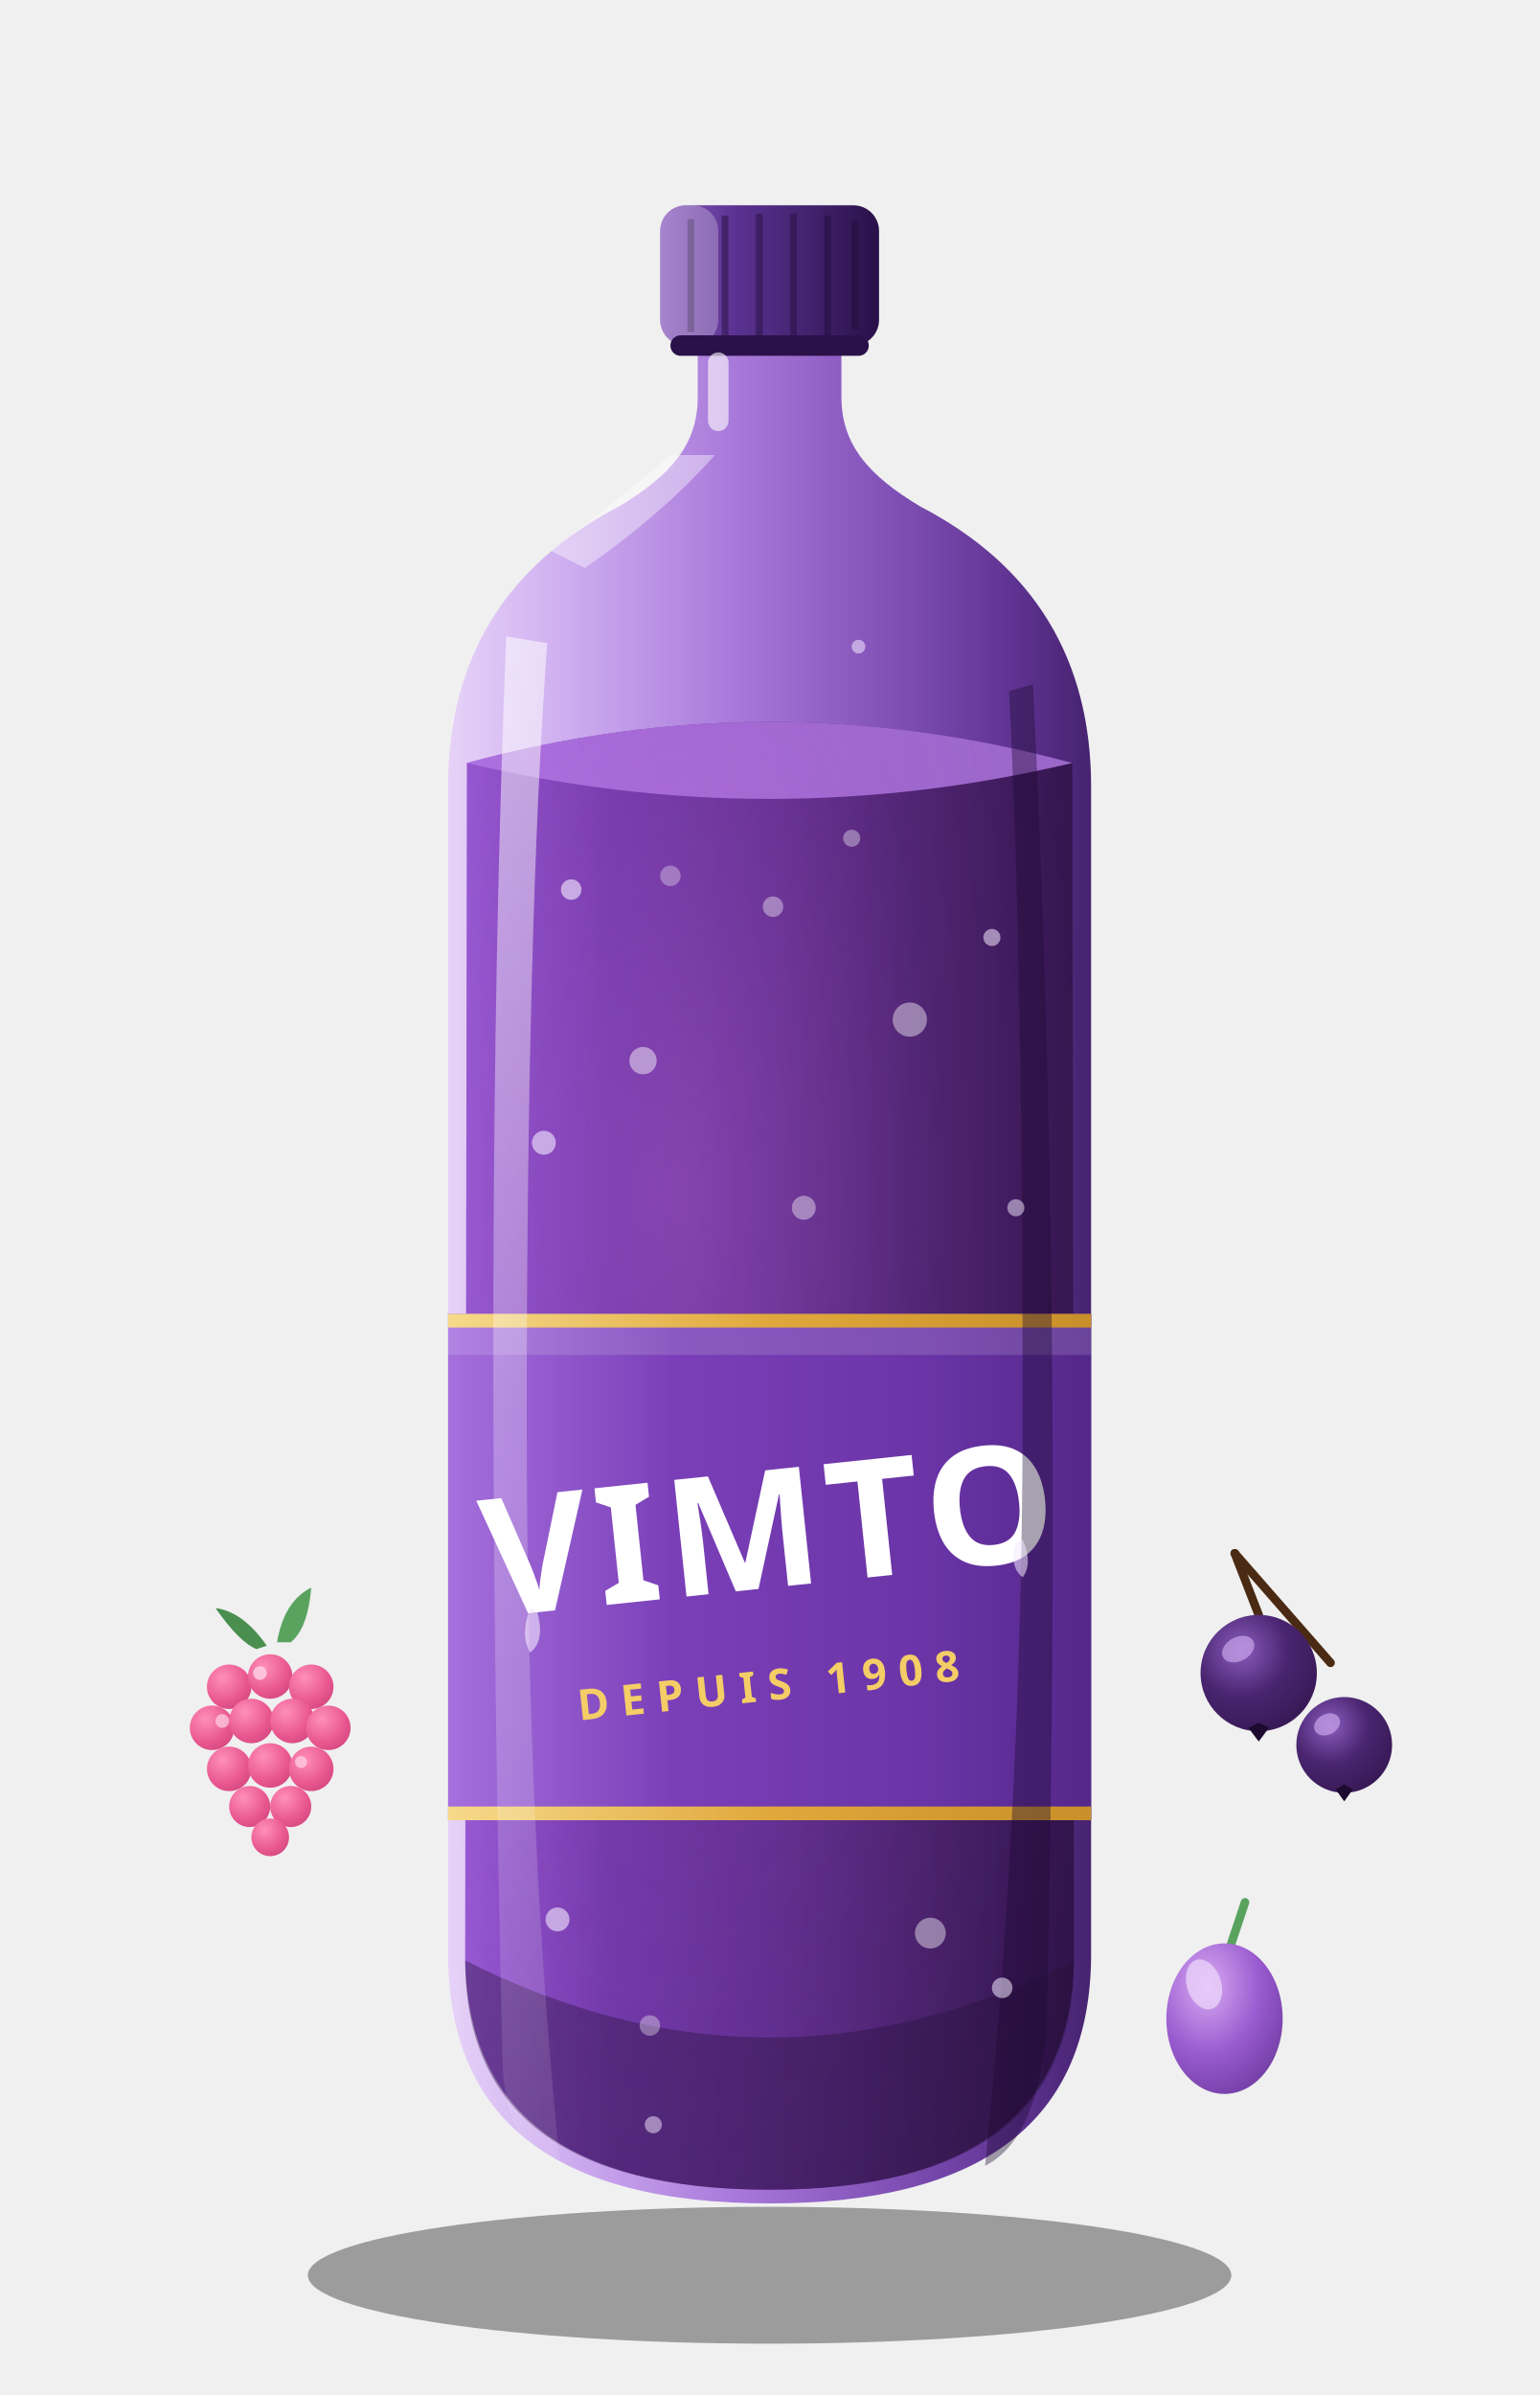
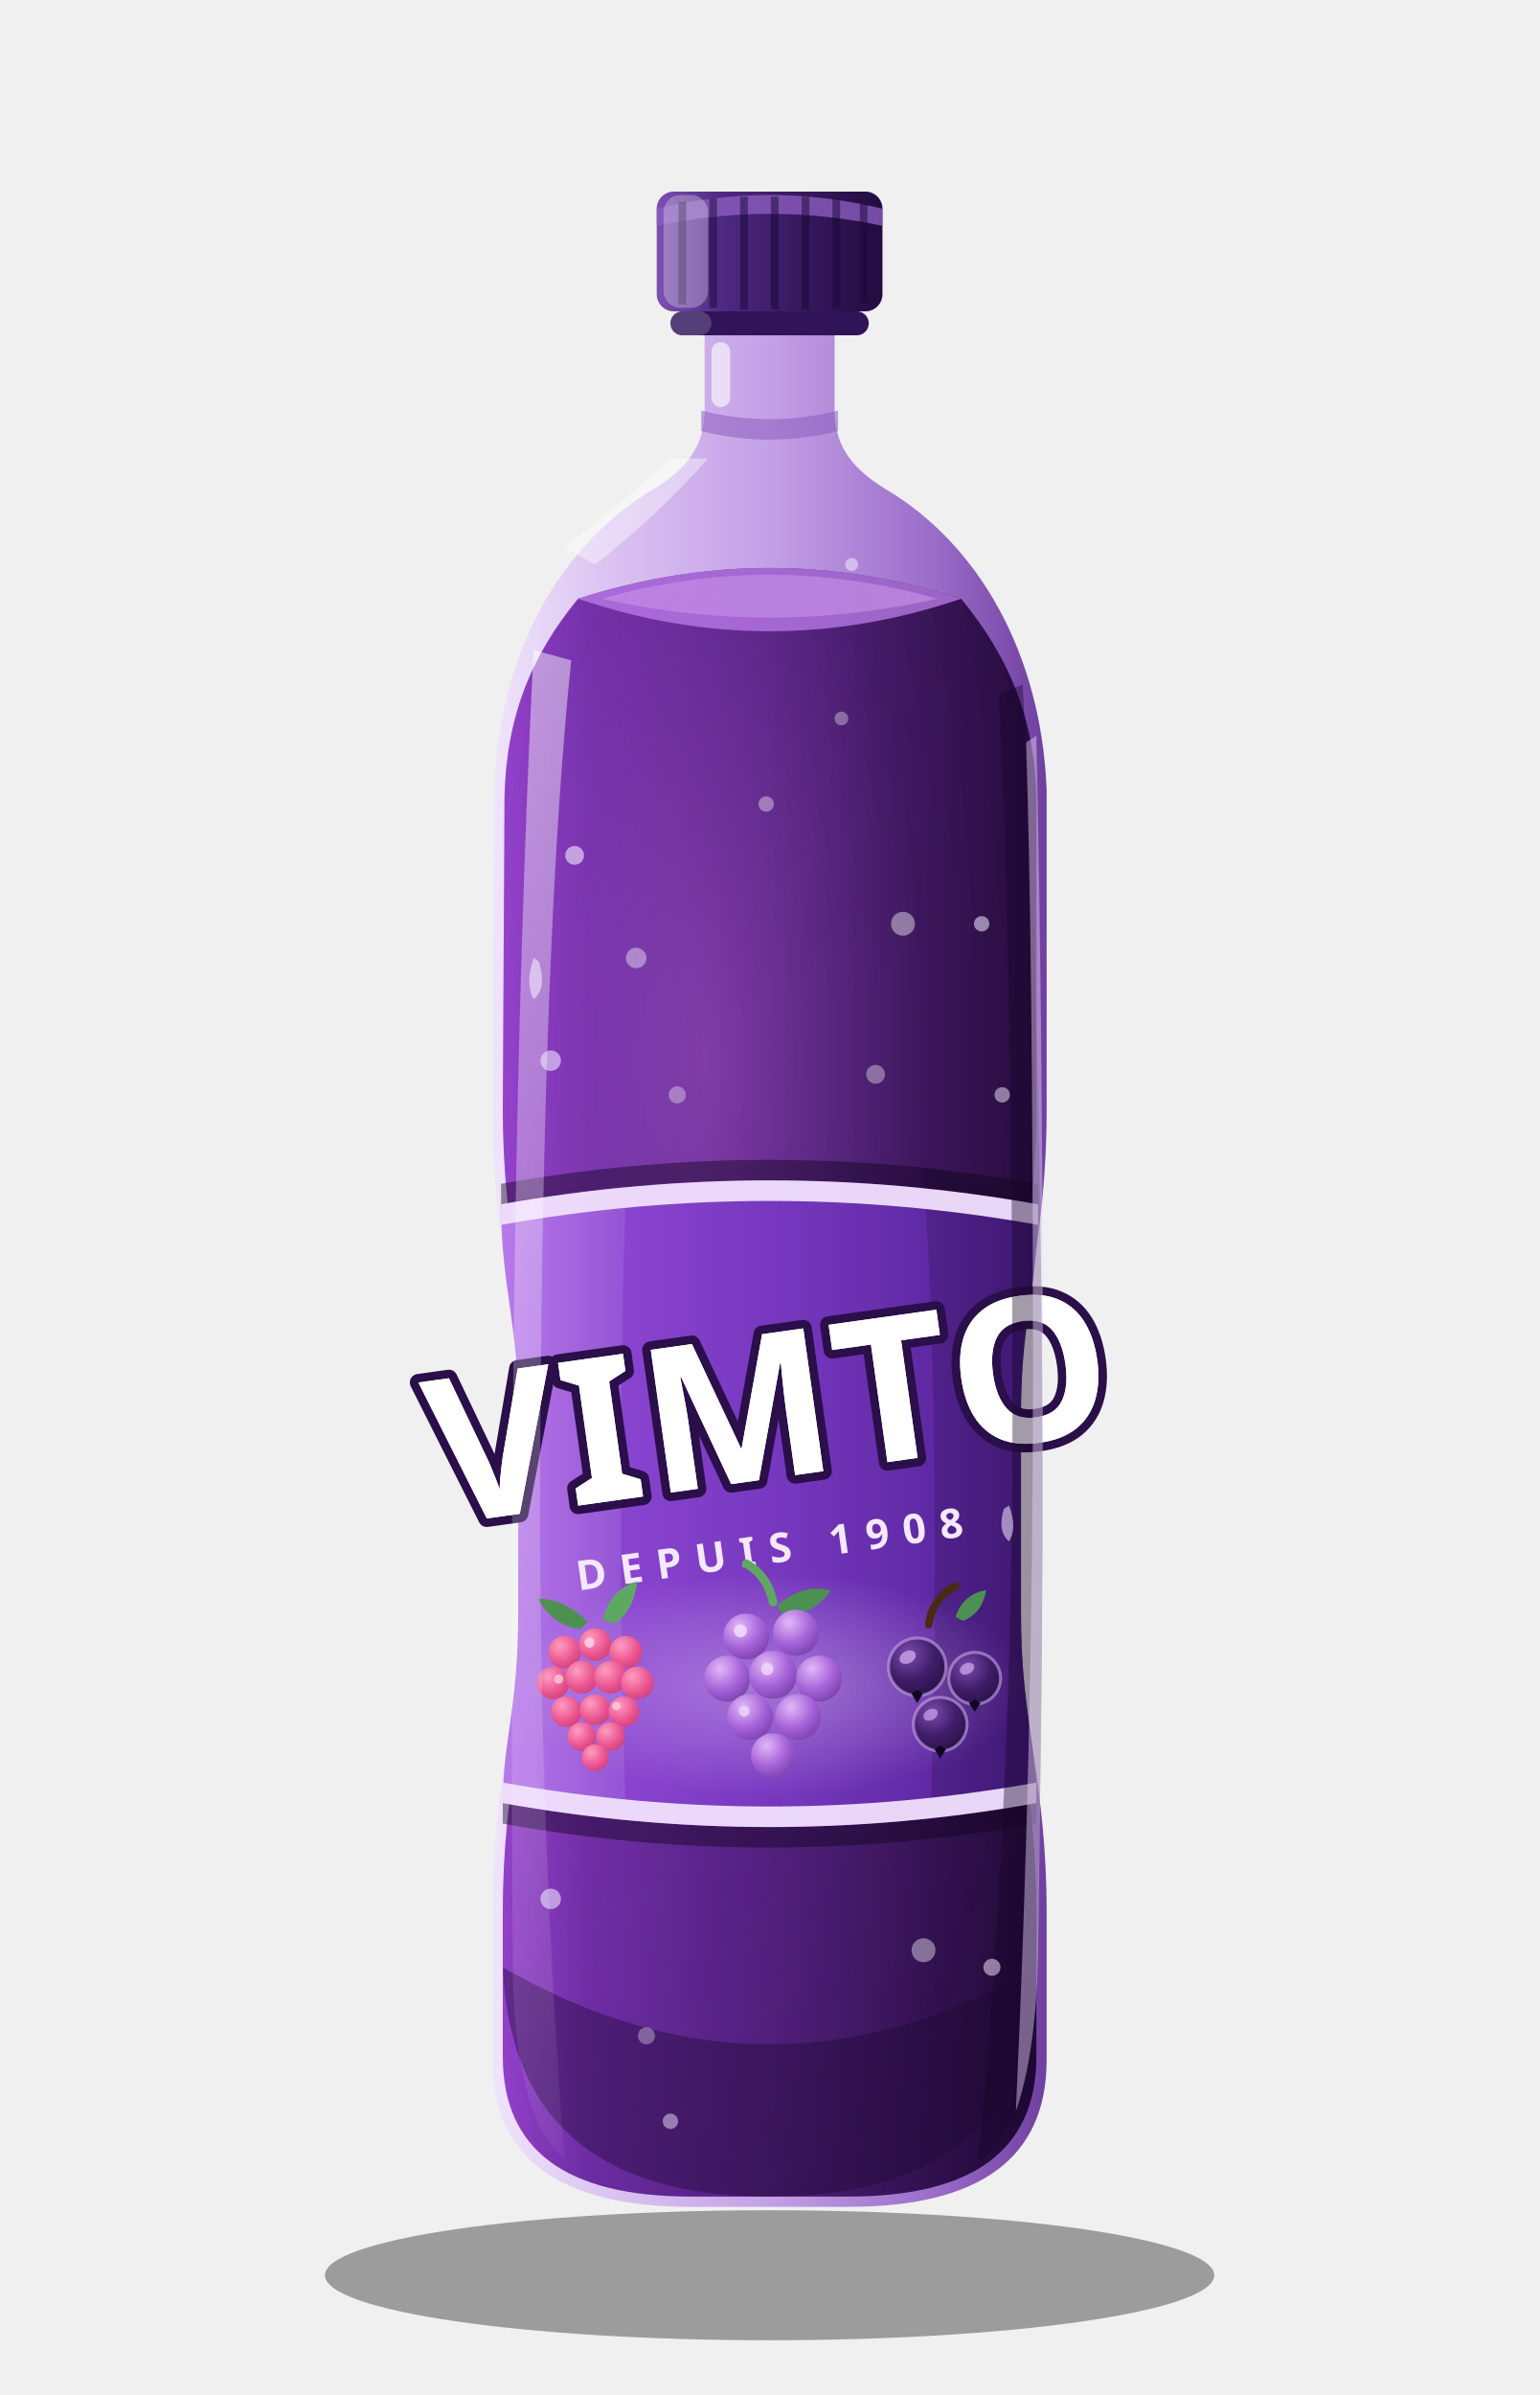
<svg xmlns="http://www.w3.org/2000/svg" viewBox="0 0 900 1400" width="900" height="1400">
  <defs>
-     <linearGradient id="vimt-glass" x1="0" y1="0" x2="1" y2="0">
-       <stop offset="0" stop-color="#e6d2f8" />
-       <stop offset=".18" stop-color="#cfaef0" />
-       <stop offset=".45" stop-color="#a878da" />
-       <stop offset=".68" stop-color="#8352b8" />
-       <stop offset=".88" stop-color="#5f3392" />
-       <stop offset="1" stop-color="#472370" />
+     <linearGradient id="vimt-pet" x1="0" y1="0" x2="1" y2="0">
+       <stop offset="0" stop-color="#f0e4fb" />
+       <stop offset=".2" stop-color="#dcc4f2" />
+       <stop offset=".5" stop-color="#c3a0e6" />
+       <stop offset=".8" stop-color="#9a6cc8" />
+       <stop offset="1" stop-color="#6f3fa0" />
    </linearGradient>
    <linearGradient id="vimt-liquid" x1="0" y1="0" x2="1" y2="0">
-       <stop offset="0" stop-color="#9455d2" />
-       <stop offset=".24" stop-color="#6d34a6" />
-       <stop offset=".5" stop-color="#5c2a8a" />
-       <stop offset=".78" stop-color="#421d62" />
-       <stop offset="1" stop-color="#2e1247" />
+       <stop offset="0" stop-color="#8f3cc8" />
+       <stop offset=".16" stop-color="#68289e" />
+       <stop offset=".42" stop-color="#4e1c7c" />
+       <stop offset=".62" stop-color="#3c1462" />
+       <stop offset=".82" stop-color="#2a0c44" />
+       <stop offset="1" stop-color="#1c0630" />
    </linearGradient>
-     <radialGradient id="vimt-glow" cx=".36" cy=".32" r=".85">
-       <stop offset="0" stop-color="#c46ad8" stop-opacity=".32" />
-       <stop offset=".5" stop-color="#9a4fc0" stop-opacity=".12" />
-       <stop offset="1" stop-color="#9a4fc0" stop-opacity="0" />
+     <radialGradient id="vimt-glow" cx=".38" cy=".3" r=".9">
+       <stop offset="0" stop-color="#d073e8" stop-opacity=".35" />
+       <stop offset=".45" stop-color="#a24fd8" stop-opacity=".12" />
+       <stop offset="1" stop-color="#a24fd8" stop-opacity="0" />
    </radialGradient>
    <linearGradient id="vimt-cap" x1="0" y1="0" x2="1" y2="0">
-       <stop offset="0" stop-color="#8a5cbe" />
-       <stop offset=".35" stop-color="#5a3190" />
-       <stop offset=".7" stop-color="#41216c" />
-       <stop offset="1" stop-color="#2a1149" />
+       <stop offset="0" stop-color="#7c50b0" />
+       <stop offset=".28" stop-color="#4e2a84" />
+       <stop offset=".62" stop-color="#38195f" />
+       <stop offset="1" stop-color="#220c40" />
    </linearGradient>
    <linearGradient id="vimt-label" x1="0" y1="0" x2="1" y2="0">
-       <stop offset="0" stop-color="#a56fdd" />
-       <stop offset=".35" stop-color="#7a3fb8" />
-       <stop offset=".75" stop-color="#6a34a6" />
-       <stop offset="1" stop-color="#54278a" />
+       <stop offset="0" stop-color="#b06ae8" />
+       <stop offset=".22" stop-color="#8a44d0" />
+       <stop offset=".55" stop-color="#7436bc" />
+       <stop offset=".82" stop-color="#5d28a2" />
+       <stop offset="1" stop-color="#471b80" />
    </linearGradient>
-     <linearGradient id="vimt-gold" x1="0" y1="0" x2="1" y2="0">
-       <stop offset="0" stop-color="#f6d98a" />
-       <stop offset=".5" stop-color="#e0a83c" />
-       <stop offset="1" stop-color="#c98f2a" />
+     <radialGradient id="vimt-fruitglow" cx=".5" cy=".5" r=".5">
+       <stop offset="0" stop-color="#f0dcff" stop-opacity=".38" />
+       <stop offset=".7" stop-color="#f0dcff" stop-opacity=".12" />
+       <stop offset="1" stop-color="#f0dcff" stop-opacity="0" />
+     </radialGradient>
+     <linearGradient id="vimt-shine" x1="0" y1="0" x2="0" y2="1">
+       <stop offset="0" stop-color="#ffffff" stop-opacity=".85" />
+       <stop offset=".55" stop-color="#ffffff" stop-opacity=".4" />
+       <stop offset="1" stop-color="#ffffff" stop-opacity=".1" />
    </linearGradient>
-     <linearGradient id="vimt-shine" x1="0" y1="0" x2="0" y2="1">
-       <stop offset="0" stop-color="#ffffff" stop-opacity=".9" />
-       <stop offset=".5" stop-color="#ffffff" stop-opacity=".45" />
-       <stop offset="1" stop-color="#ffffff" stop-opacity=".15" />
-     </linearGradient>
-     <radialGradient id="vimt-berry" cx=".35" cy=".3" r="1">
-       <stop offset="0" stop-color="#8a5cbe" />
-       <stop offset=".4" stop-color="#4a2570" />
-       <stop offset="1" stop-color="#2a1042" />
-     </radialGradient>
    <radialGradient id="vimt-grape" cx=".35" cy=".28" r="1">
-       <stop offset="0" stop-color="#d8aaf2" />
-       <stop offset=".45" stop-color="#9a5cd0" />
-       <stop offset="1" stop-color="#5a2b8a" />
+       <stop offset="0" stop-color="#e2b8f8" />
+       <stop offset=".45" stop-color="#a865da" />
+       <stop offset="1" stop-color="#5e2b90" />
    </radialGradient>
    <radialGradient id="vimt-rasp" cx=".35" cy=".3" r="1">
-       <stop offset="0" stop-color="#ff8fb8" />
-       <stop offset=".55" stop-color="#e8568f" />
-       <stop offset="1" stop-color="#c23a72" />
+       <stop offset="0" stop-color="#ff9dbf" />
+       <stop offset=".5" stop-color="#ea5590" />
+       <stop offset="1" stop-color="#b8306a" />
+     </radialGradient>
+     <radialGradient id="vimt-cassis" cx=".35" cy=".28" r="1">
+       <stop offset="0" stop-color="#7a4aae" />
+       <stop offset=".45" stop-color="#3f1d68" />
+       <stop offset="1" stop-color="#1d0a34" />
    </radialGradient>
  </defs>
-   <ellipse cx="450" cy="1330" rx="270" ry="40" fill="#000" opacity=".35" />
-   <path d="M408 196 L408 232            C408 260 392 278 362 296            Q262 348 262 460            L262 1142            Q262 1288 450 1288            Q638 1288 638 1142            L638 460            Q638 348 538 296            C508 278 492 260 492 232            L492 196 Z" fill="url(#vimt-glass)" />
-   <path d="M273 446 Q450 398 627 446            L628 1142            Q628 1280 450 1280            Q272 1280 272 1142 Z" fill="url(#vimt-liquid)" opacity=".97" />
-   <path d="M273 446 Q450 398 627 446 Q450 488 273 446 Z" fill="#b57de8" opacity=".8" />
-   <path d="M273 446 Q450 398 627 446            L628 1142            Q628 1280 450 1280            Q272 1280 272 1142 Z" fill="url(#vimt-glow)" />
-   <path d="M272 1146 Q272 1280 450 1280 Q628 1280 628 1146 Q450 1236 272 1146 Z" fill="#241038" opacity=".38" />
+   <ellipse cx="450" cy="1330" rx="260" ry="38" fill="#000" opacity=".35" />
+   <path id="vimt-body" d="M412 190 L412 240            C412 262 400 275 382 286            C328 318 291 382 289 462            L288 648            C288 726 303 758 303 822            L303 946            C303 1008 288 1042 288 1118            L288 1204            Q288 1290 404 1290            L496 1290            Q612 1290 612 1204            L612 1118            C612 1042 597 1008 597 946            L597 822            C597 758 612 726 612 648            L612 462            C609 382 572 318 518 286            C500 275 488 262 488 240            L488 190 Z" fill="url(#vimt-pet)" />
+   <path d="M338 350            C310 384 296 420 295 466            L294 648            C294 724 309 758 309 822            L309 946            C309 1006 294 1042 294 1118            L294 1202            Q294 1284 404 1284            L496 1284            Q606 1284 606 1202            L606 1118            C606 1042 591 1006 591 946            L591 822            C591 758 606 724 606 648            L606 466            C605 420 590 384 562 350            Q450 314 338 350 Z" fill="url(#vimt-liquid)" opacity=".98" />
+   <path d="M338 350 Q450 314 562 350 Q450 388 338 350 Z" fill="#c084ee" opacity=".75" />
+   <path d="M352 350 Q450 322 548 350 Q450 372 352 350 Z" fill="#e2b8f8" opacity=".4" />
+   <path d="M338 350 C310 384 296 420 295 466 L294 648 C294 724 309 758 309 822 L309 946            C309 1006 294 1042 294 1118 L294 1202 Q294 1284 404 1284 L496 1284            Q606 1284 606 1202 L606 1118 C606 1042 591 1006 591 946 L591 822            C591 758 606 724 606 648 L606 466 C605 420 590 384 562 350 Q450 314 338 350 Z" fill="url(#vimt-glow)" />
+   <path d="M294 1150 Q300 1284 450 1284 Q600 1284 606 1150 Q450 1240 294 1150 Z" fill="#1c0830" opacity=".4" />
  <g fill="#ffffff">
-     <circle cx="376" cy="620" r="8" opacity=".45" />
-     <circle cx="452" cy="530" r="6" opacity=".38" />
-     <circle cx="532" cy="596" r="10" opacity=".42" />
-     <circle cx="498" cy="490" r="5" opacity=".36" />
-     <circle cx="392" cy="512" r="6" opacity=".32" />
-     <circle cx="470" cy="706" r="7" opacity=".4" />
-     <circle cx="544" cy="1130" r="9" opacity=".42" />
-     <circle cx="380" cy="1184" r="6" opacity=".34" />
+     <circle cx="372" cy="560" r="6" opacity=".4" />
+     <circle cx="448" cy="470" r="4.5" opacity=".38" />
+     <circle cx="528" cy="540" r="7" opacity=".42" />
+     <circle cx="492" cy="420" r="4" opacity=".34" />
+     <circle cx="396" cy="640" r="5" opacity=".34" />
+     <circle cx="512" cy="628" r="5.5" opacity=".36" />
+     <circle cx="540" cy="1140" r="7" opacity=".4" />
+     <circle cx="378" cy="1190" r="5" opacity=".32" />
  </g>
-   <rect x="386" y="120" width="128" height="82" rx="15" fill="url(#vimt-cap)" />
-   <g stroke="#1e0b38" stroke-width="4" opacity=".45">
-     <line x1="404" y1="128" x2="404" y2="194" />
-     <line x1="424" y1="126" x2="424" y2="196" />
-     <line x1="444" y1="125" x2="444" y2="197" />
-     <line x1="464" y1="125" x2="464" y2="197" />
-     <line x1="484" y1="126" x2="484" y2="196" />
-     <line x1="500" y1="129" x2="500" y2="193" />
+   <path d="M398 176 Q450 168 502 176 L502 190 L398 190 Z" fill="#2a1149" />
+   <rect x="384" y="112" width="132" height="70" rx="10" fill="url(#vimt-cap)" />
+   <path d="M384 122 Q450 106 516 122 L516 132 Q450 118 384 132 Z" fill="#8a5cbe" opacity=".8" />
+   <g stroke="#180736" stroke-width="4.5" opacity=".5">
+     <line x1="399" y1="118" x2="399" y2="178" />
+     <line x1="417" y1="116" x2="417" y2="180" />
+     <line x1="435" y1="115" x2="435" y2="181" />
+     <line x1="453" y1="115" x2="453" y2="181" />
+     <line x1="471" y1="115" x2="471" y2="181" />
+     <line x1="489" y1="116" x2="489" y2="180" />
+     <line x1="505" y1="119" x2="505" y2="177" />
  </g>
-   <rect x="386" y="120" width="34" height="82" rx="15" fill="#fff" opacity=".25" />
-   <rect x="392" y="196" width="116" height="12" rx="6" fill="#2a1149" />
+   <rect x="388" y="114" width="26" height="66" rx="10" fill="#fff" opacity=".28" />
+   <rect x="392" y="182" width="116" height="14" rx="7" fill="#31135a" />
+   <rect x="392" y="182" width="24" height="14" rx="7" fill="#fff" opacity=".18" />
+   <path d="M410 240 Q450 250 490 240 L490 252 Q450 262 410 252 Z" fill="#8a5cbe" opacity=".55" />
  <g>
-     <rect x="262" y="768" width="376" height="296" fill="url(#vimt-label)" />
-     <rect x="262" y="768" width="376" height="8" fill="url(#vimt-gold)" />
-     <rect x="262" y="1056" width="376" height="8" fill="url(#vimt-gold)" />
-     <rect x="262" y="776" width="376" height="16" fill="#ffffff" opacity=".14" />
-     <g transform="rotate(-6 450 900)">
-       <text x="450" y="928" text-anchor="middle" font-family="'Space Grotesk',sans-serif" font-size="96" font-weight="700" letter-spacing="4" fill="#ffffff">VIMTO</text>
+     <path d="M293 704 Q450 676 607 704              C607 752 597 772 597 826              L597 944              C597 998 606 1018 606 1054              Q450 1082 294 1054              C294 1018 303 998 303 944              L303 826              C303 772 293 752 293 704 Z" fill="url(#vimt-label)" />
+     <path d="M293 704 Q340 696 366 693 C362 810 362 940 366 1064 Q338 1061 294 1054              C294 1018 303 998 303 944 L303 826 C303 772 293 752 293 704 Z" fill="#ffffff" opacity=".1" />
+     <path d="M540 682 Q580 690 607 704 C607 752 597 772 597 826 L597 944              C597 998 606 1018 606 1054 Q578 1059 544 1063 C548 940 548 808 540 682 Z" fill="#1c0830" opacity=".22" />
+     <path d="M293 692 Q450 664 607 692 L607 704 Q450 676 293 704 Z" fill="#12031f" opacity=".45" />
+     <path d="M294 1054 Q450 1082 606 1054 L606 1066 Q450 1094 294 1066 Z" fill="#12031f" opacity=".45" />
+     <path d="M293 704 Q450 676 607 704 L607 716 Q450 688 293 716 Z" fill="#f0e0fc" opacity=".95" />
+     <path d="M294 1042 Q450 1070 606 1042 L606 1054 Q450 1082 294 1054 Z" fill="#f0e0fc" opacity=".95" />
+     <g transform="rotate(-8 450 826)">
+       <text x="450" y="864" text-anchor="middle" font-family="'Space Grotesk',sans-serif" font-size="118" font-weight="700" letter-spacing="2" fill="#ffffff" stroke="#2a0f4a" stroke-width="10" stroke-linejoin="round" paint-order="stroke">VIMTO</text>
+       <text x="450" y="864" text-anchor="middle" font-family="'Space Grotesk',sans-serif" font-size="118" font-weight="700" letter-spacing="2" fill="#ffffff">VIMTO</text>
    </g>
-     <g transform="rotate(-6 450 992)">
-       <line x1="336" y1="984" x2="396" y2="984" stroke="url(#vimt-gold)" stroke-width="3" />
-       <line x1="504" y1="984" x2="564" y2="984" stroke="url(#vimt-gold)" stroke-width="3" />
-       <text x="450" y="994" text-anchor="middle" font-family="'Space Grotesk',sans-serif" font-size="25" font-weight="600" letter-spacing="7" fill="#f4cd66">DEPUIS 1908</text>
+     <g transform="rotate(-8 450 906)">
+       <text x="450" y="914" text-anchor="middle" font-family="'Space Grotesk',sans-serif" font-size="24" font-weight="600" letter-spacing="8" fill="#f4e8ff">DEPUIS 1908</text>
+     </g>
+     <ellipse cx="450" cy="985" rx="150" ry="66" fill="url(#vimt-fruitglow)" />
+     <g transform="translate(348 986) scale(1.12)">
+       <path d="M-4 -34 q-12 -12 -26 -12 q8 14 22 16 Z" fill="#4d9152" />
+       <path d="M4 -35 q4 -16 18 -20 q-2 16 -12 22 Z" fill="#5fa864" />
+       <circle cx="-16" cy="-18" r="8.5" fill="url(#vimt-rasp)" />
+       <circle cx="0" cy="-22" r="8.5" fill="url(#vimt-rasp)" />
+       <circle cx="16" cy="-18" r="8.5" fill="url(#vimt-rasp)" />
+       <circle cx="-22" cy="-2" r="8.5" fill="url(#vimt-rasp)" />
+       <circle cx="-7" cy="-5" r="8.5" fill="url(#vimt-rasp)" />
+       <circle cx="8" cy="-5" r="8.5" fill="url(#vimt-rasp)" />
+       <circle cx="22" cy="-2" r="8.5" fill="url(#vimt-rasp)" />
+       <circle cx="-15" cy="13" r="8" fill="url(#vimt-rasp)" />
+       <circle cx="0" cy="12" r="8" fill="url(#vimt-rasp)" />
+       <circle cx="15" cy="13" r="8" fill="url(#vimt-rasp)" />
+       <circle cx="-7" cy="26" r="7.5" fill="url(#vimt-rasp)" />
+       <circle cx="8" cy="26" r="7.5" fill="url(#vimt-rasp)" />
+       <circle cx="0" cy="37" r="7" fill="url(#vimt-rasp)" />
+       <circle cx="-3" cy="-23" r="2.6" fill="#ffd6e6" opacity=".85" />
+       <circle cx="-19" cy="-4" r="2.4" fill="#ffd6e6" opacity=".7" />
+       <circle cx="11" cy="10" r="2.2" fill="#ffd6e6" opacity=".7" />
+     </g>
+     <g transform="translate(452 988) scale(1.12)">
+       <path d="M0 -46 q-3 -14 -14 -20" stroke="#5fa864" stroke-width="4.5" fill="none" stroke-linecap="round" />
+       <path d="M2 -44 q14 -12 28 -8 q-8 12 -24 14 Z" fill="#4d9152" />
+       <circle cx="-14" cy="-28" r="12" fill="url(#vimt-grape)" />
+       <circle cx="12" cy="-30" r="12" fill="url(#vimt-grape)" />
+       <circle cx="-24" cy="-6" r="12" fill="url(#vimt-grape)" />
+       <circle cx="0" cy="-8" r="12.5" fill="url(#vimt-grape)" />
+       <circle cx="24" cy="-6" r="12" fill="url(#vimt-grape)" />
+       <circle cx="-12" cy="14" r="12" fill="url(#vimt-grape)" />
+       <circle cx="13" cy="14" r="12" fill="url(#vimt-grape)" />
+       <circle cx="0" cy="34" r="11.5" fill="url(#vimt-grape)" />
+       <circle cx="-17" cy="-31" r="3.4" fill="#f2ddfc" opacity=".85" />
+       <circle cx="-3" cy="-11" r="3.2" fill="#f2ddfc" opacity=".75" />
+       <circle cx="-15" cy="11" r="2.8" fill="#f2ddfc" opacity=".7" />
+     </g>
+     <g transform="translate(552 990) scale(1.12)">
+       <path d="M-8 -36 q2 -14 14 -20" stroke="#4a2a12" stroke-width="4" fill="none" stroke-linecap="round" />
+       <path d="M6 -40 q4 -12 16 -14 q-2 12 -12 16 Z" fill="#4d9152" />
+       <circle cx="-14" cy="-14" r="15" fill="url(#vimt-cassis)" stroke="#c9a4ea" stroke-width="1.6" stroke-opacity=".6" />
+       <path d="M-17 0 l3 5 l3 -5 l-3 -2 Z" fill="#120524" />
+       <circle cx="16" cy="-8" r="13.5" fill="url(#vimt-cassis)" stroke="#c9a4ea" stroke-width="1.6" stroke-opacity=".6" />
+       <path d="M13 5 l3 4.5 l3 -4.5 l-3 -2 Z" fill="#120524" />
+       <circle cx="-2" cy="16" r="14" fill="url(#vimt-cassis)" stroke="#c9a4ea" stroke-width="1.6" stroke-opacity=".6" />
+       <path d="M-5 29 l3 5 l3 -5 l-3 -2 Z" fill="#120524" />
+       <ellipse cx="-19" cy="-19" rx="4.5" ry="3.2" fill="#c9a4ea" opacity=".8" transform="rotate(-28 -19 -19)" />
+       <ellipse cx="12" cy="-13" rx="4" ry="2.8" fill="#c9a4ea" opacity=".75" transform="rotate(-28 12 -13)" />
+       <ellipse cx="-7" cy="11" rx="4" ry="2.8" fill="#c9a4ea" opacity=".7" transform="rotate(-28 -7 11)" />
    </g>
  </g>
-   <path d="M296 372 Q282 720 294 1210 Q298 1260 328 1270 Q308 1080 308 830 Q308 540 320 376 Z" fill="url(#vimt-shine)" opacity=".6" />
-   <rect x="414" y="206" width="12" height="46" rx="6" fill="#fff" opacity=".6" />
-   <path d="M322 322 Q362 292 392 266 L418 266 Q388 300 342 332 Z" fill="#fff" opacity=".4" />
-   <path d="M604 400 Q622 760 612 1180 Q608 1250 576 1266 Q598 1050 598 820 Q598 560 590 404 Z" fill="#1a0830" opacity=".38" />
+   <path d="M312 380 Q296 700 300 1160 Q303 1240 330 1262 Q314 1050 316 830 Q318 540 334 386 Z" fill="url(#vimt-shine)" opacity=".55" />
+   <rect x="416" y="200" width="11" height="38" rx="5.5" fill="#fff" opacity=".6" />
+   <path d="M330 320 Q366 292 392 268 L414 268 Q386 300 348 330 Z" fill="#fff" opacity=".4" />
+   <path d="M598 400 Q616 740 606 1160 Q602 1244 572 1264 Q592 1050 592 830 Q592 560 584 406 Z" fill="#160528" opacity=".4" />
+   <path d="M606 430 Q613 760 607 1140 Q606 1200 594 1234 Q604 1020 604 800 Q604 560 600 434 Z" fill="#e8d4fa" opacity=".45" />
  <g fill="#f3e9ff">
-     <circle cx="334" cy="520" r="6" opacity=".62" />
-     <circle cx="580" cy="548" r="5" opacity=".55" />
-     <circle cx="318" cy="668" r="7" opacity=".6" />
-     <circle cx="594" cy="706" r="5" opacity=".5" />
-     <circle cx="326" cy="1122" r="7" opacity=".6" />
-     <circle cx="586" cy="1162" r="6" opacity=".55" />
-     <circle cx="382" cy="1242" r="5" opacity=".5" />
-     <circle cx="502" cy="378" r="4" opacity=".55" />
-     <path d="M598 900 q6 14 0 22 q-8 -6 -4 -20 Z" opacity=".55" />
-     <path d="M310 940 q-6 16 0 26 q9 -7 4 -24 Z" opacity=".6" />
-   </g>
-   <g>
-     <g>
-       <path d="M156 962 q-14 -20 -30 -22 q14 20 24 24 Z" fill="#4a8f4f" />
-       <path d="M162 960 q4 -24 20 -32 q-2 24 -12 32 Z" fill="#5aa35f" />
-       <circle cx="134" cy="986" r="13" fill="url(#vimt-rasp)" />
-       <circle cx="158" cy="980" r="13" fill="url(#vimt-rasp)" />
-       <circle cx="182" cy="986" r="13" fill="url(#vimt-rasp)" />
-       <circle cx="124" cy="1010" r="13" fill="url(#vimt-rasp)" />
-       <circle cx="147" cy="1006" r="13" fill="url(#vimt-rasp)" />
-       <circle cx="171" cy="1006" r="13" fill="url(#vimt-rasp)" />
-       <circle cx="192" cy="1010" r="13" fill="url(#vimt-rasp)" />
-       <circle cx="134" cy="1034" r="13" fill="url(#vimt-rasp)" />
-       <circle cx="158" cy="1032" r="13" fill="url(#vimt-rasp)" />
-       <circle cx="182" cy="1034" r="13" fill="url(#vimt-rasp)" />
-       <circle cx="146" cy="1056" r="12" fill="url(#vimt-rasp)" />
-       <circle cx="170" cy="1056" r="12" fill="url(#vimt-rasp)" />
-       <circle cx="158" cy="1074" r="11" fill="url(#vimt-rasp)" />
-       <circle cx="152" cy="978" r="4" fill="#ffd3e4" opacity=".8" />
-       <circle cx="130" cy="1006" r="4" fill="#ffd3e4" opacity=".7" />
-       <circle cx="176" cy="1030" r="3.5" fill="#ffd3e4" opacity=".7" />
-     </g>
-     <g>
-       <line x1="722" y1="908" x2="736" y2="944" stroke="#4a2a12" stroke-width="5" stroke-linecap="round" />
-       <line x1="722" y1="908" x2="778" y2="972" stroke="#4a2a12" stroke-width="5" stroke-linecap="round" />
-       <circle cx="736" cy="978" r="34" fill="url(#vimt-berry)" />
-       <ellipse cx="724" cy="964" rx="10" ry="7" fill="#c9a4ea" opacity=".7" transform="rotate(-28 724 964)" />
-       <path d="M730 1010 l6 8 l6 -8 l-6 -3 Z" fill="#1c0b2e" />
-       <circle cx="786" cy="1020" r="28" fill="url(#vimt-berry)" />
-       <ellipse cx="776" cy="1008" rx="8" ry="6" fill="#c9a4ea" opacity=".7" transform="rotate(-28 776 1008)" />
-       <path d="M781 1046 l5 7 l5 -7 l-5 -3 Z" fill="#1c0b2e" />
-     </g>
-     <g>
-       <line x1="728" y1="1112" x2="720" y2="1136" stroke="#5aa35f" stroke-width="5" stroke-linecap="round" />
-       <ellipse cx="716" cy="1180" rx="34" ry="44" fill="url(#vimt-grape)" />
-       <ellipse cx="704" cy="1160" rx="10" ry="15" fill="#ecd6fb" opacity=".75" transform="rotate(-18 704 1160)" />
-     </g>
+     <circle cx="336" cy="500" r="5.5" opacity=".6" />
+     <circle cx="574" cy="540" r="4.5" opacity=".55" />
+     <circle cx="322" cy="620" r="6" opacity=".58" />
+     <circle cx="586" cy="640" r="4.5" opacity=".5" />
+     <circle cx="322" cy="1110" r="6" opacity=".58" />
+     <circle cx="580" cy="1150" r="5" opacity=".52" />
+     <circle cx="392" cy="1240" r="4.5" opacity=".48" />
+     <circle cx="498" cy="330" r="3.8" opacity=".55" />
+     <path d="M590 880 q5 13 0 21 q-7 -6 -3 -19 Z" opacity=".55" />
+     <path d="M312 560 q-5 15 0 24 q8 -6 3 -22 Z" opacity=".6" />
  </g>
</svg>
